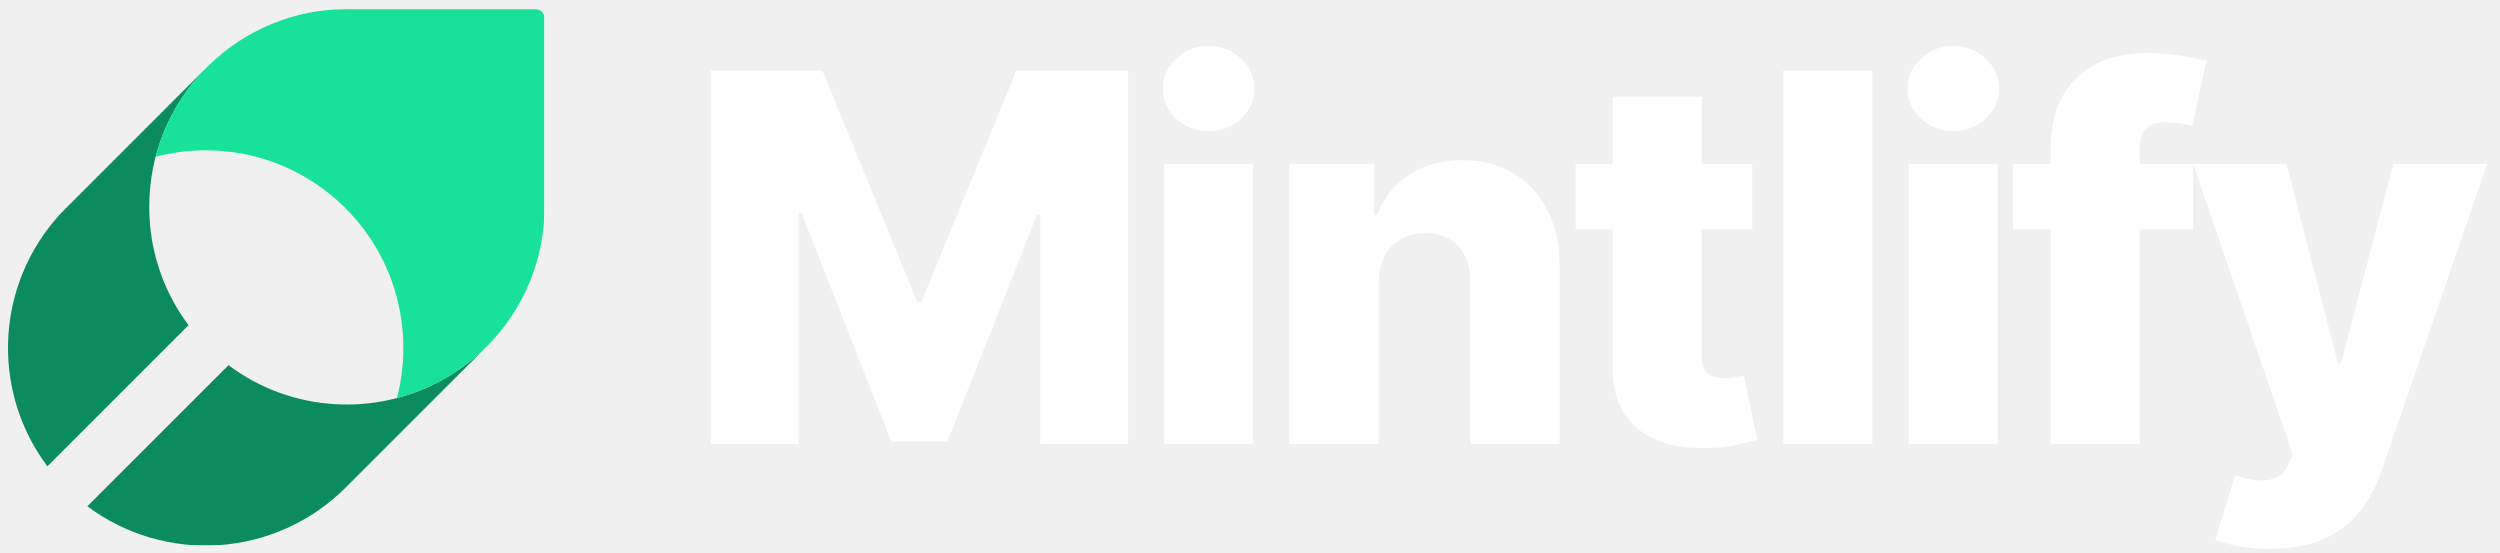
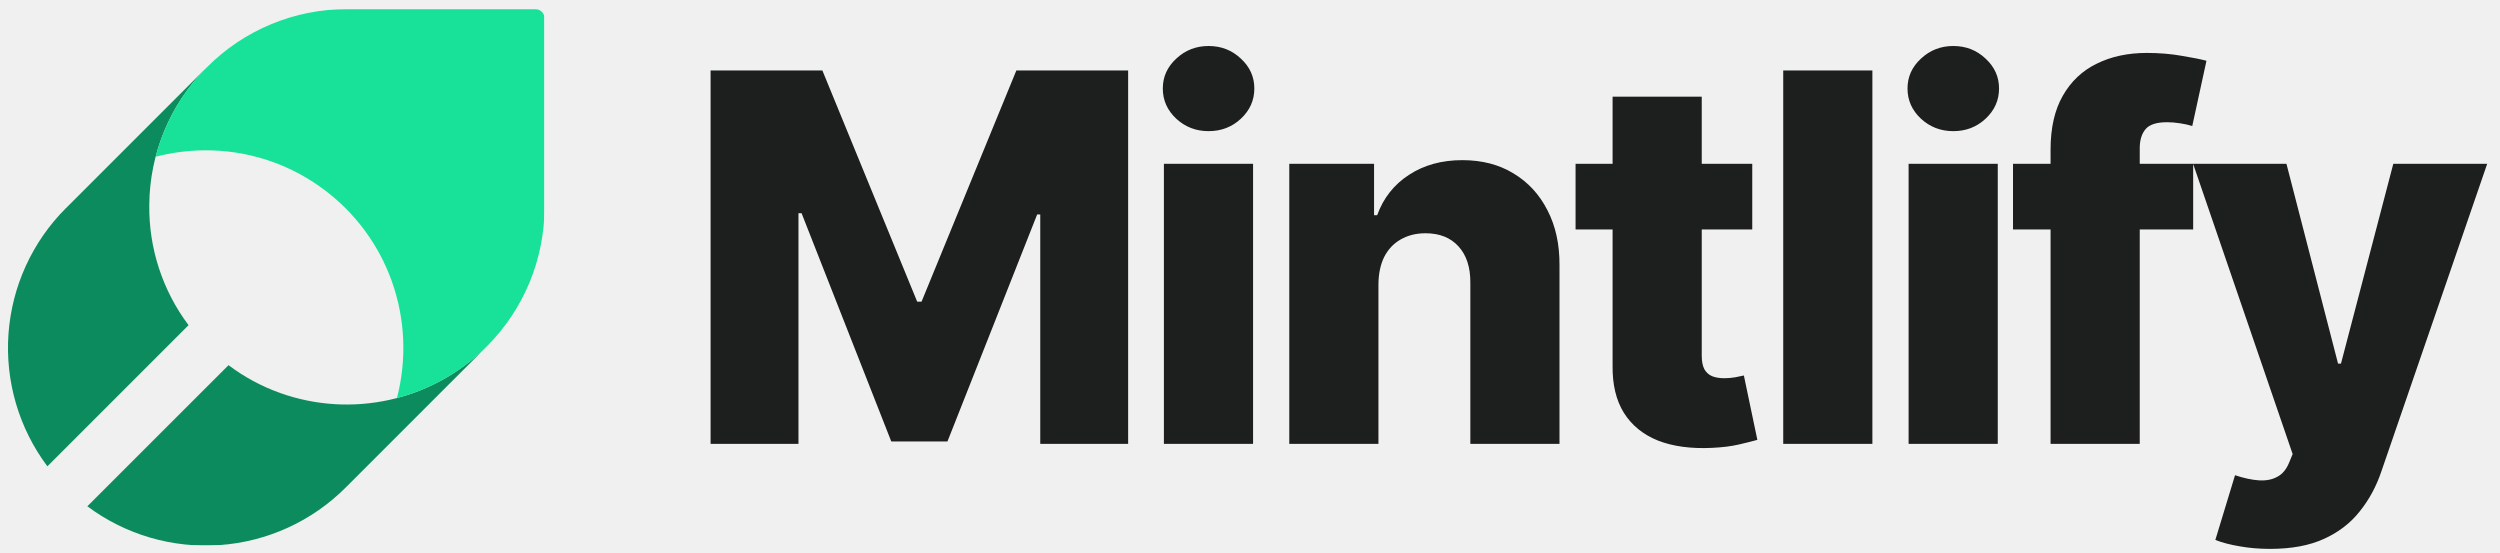
<svg xmlns="http://www.w3.org/2000/svg" width="2191" height="484" viewBox="0 0 2191 484" fill="none">
  <g clip-path="url(#clip0_2098_17)">
    <mask id="mask0_2098_17" style="mask-type:luminance" maskUnits="userSpaceOnUse" x="0" y="0" width="2191" height="484">
      <path d="M2191 0H0V484H2191V0Z" fill="white" />
    </mask>
    <g mask="url(#mask0_2098_17)">
-       <path d="M622.759 61.727H720.718L803.814 264.355H807.649L890.746 61.727H988.704V389H911.68V187.97H908.963L830.341 386.923H781.122L702.5 186.852H699.784V389H622.759V61.727ZM1020.04 389V143.545H1098.19V389H1020.04ZM1059.19 114.941C1048.22 114.941 1038.79 111.319 1030.91 104.075C1023.03 96.724 1019.08 87.882 1019.08 77.548C1019.08 67.32 1023.03 58.585 1030.91 51.34C1038.79 43.989 1048.22 40.314 1059.19 40.314C1070.27 40.314 1079.7 43.989 1087.48 51.34C1095.36 58.585 1099.3 67.32 1099.3 77.548C1099.3 87.882 1095.36 96.724 1087.48 104.075C1079.7 111.319 1070.27 114.941 1059.19 114.941ZM1208.07 249.014V389H1129.92V143.545H1204.23V188.609H1206.95C1212.38 173.588 1221.65 161.816 1234.75 153.293C1247.86 144.664 1263.46 140.349 1281.57 140.349C1298.83 140.349 1313.8 144.238 1326.48 152.015C1339.26 159.685 1349.17 170.445 1356.2 184.295C1363.34 198.038 1366.86 214.124 1366.75 232.555V389H1288.61V247.896C1288.71 234.259 1285.25 223.606 1278.22 215.935C1271.29 208.265 1261.65 204.43 1249.29 204.43C1241.09 204.43 1233.85 206.241 1227.56 209.863C1221.38 213.379 1216.59 218.439 1213.18 225.044C1209.88 231.649 1208.17 239.639 1208.07 249.014ZM1535.68 143.545V201.074H1380.83V143.545H1535.68ZM1413.27 84.739H1491.41V311.816C1491.41 316.61 1492.16 320.499 1493.65 323.482C1495.25 326.358 1497.54 328.435 1500.52 329.714C1503.5 330.886 1507.07 331.472 1511.23 331.472C1514.21 331.472 1517.35 331.205 1520.65 330.673C1524.06 330.033 1526.62 329.501 1528.33 329.075L1540.15 385.484C1536.42 386.55 1531.15 387.881 1524.33 389.479C1517.62 391.077 1509.58 392.089 1500.2 392.516C1481.88 393.368 1466.16 391.237 1453.06 386.124C1440.06 380.903 1430.1 372.807 1423.18 361.834C1416.36 350.861 1413.06 337.065 1413.27 320.445V84.739ZM1640.96 61.727V389H1562.82V61.727H1640.96ZM1672.7 389V143.545H1750.84V389H1672.7ZM1711.85 114.941C1700.88 114.941 1691.45 111.319 1683.57 104.075C1675.68 96.724 1671.74 87.882 1671.74 77.548C1671.74 67.32 1675.68 58.585 1683.57 51.34C1691.45 43.989 1700.88 40.314 1711.85 40.314C1722.93 40.314 1732.36 43.989 1740.14 51.34C1748.02 58.585 1751.96 67.32 1751.96 77.548C1751.96 87.882 1748.02 96.724 1740.14 104.075C1732.36 111.319 1722.93 114.941 1711.85 114.941ZM1922.09 143.545V201.074H1764.2V143.545H1922.09ZM1797.12 389V131.081C1797.12 112.118 1800.69 96.404 1807.83 83.94C1814.97 71.369 1824.88 61.994 1837.55 55.815C1850.23 49.529 1864.88 46.386 1881.5 46.386C1892.37 46.386 1902.59 47.239 1912.18 48.943C1921.88 50.541 1929.07 51.98 1933.75 53.258L1921.29 110.467C1918.41 109.508 1914.9 108.709 1910.74 108.07C1906.69 107.43 1902.86 107.111 1899.24 107.111C1890.07 107.111 1883.79 109.135 1880.38 113.183C1876.97 117.232 1875.27 122.771 1875.27 129.803V389H1797.12ZM1989.46 481.045C1980.09 481.045 1971.24 480.3 1962.93 478.808C1954.63 477.423 1947.49 475.559 1941.52 473.215L1958.78 416.486C1966.45 419.043 1973.38 420.534 1979.55 420.96C1985.84 421.386 1991.22 420.374 1995.69 417.924C2000.28 415.58 2003.79 411.372 2006.24 405.3L2009.28 397.949L1922.03 143.545H2003.84L2049.07 318.688H2051.62L2097.49 143.545H2179.78L2087.26 412.491C2082.79 425.914 2076.45 437.739 2068.24 447.967C2060.15 458.3 2049.65 466.397 2036.76 472.256C2023.98 478.116 2008.21 481.045 1989.46 481.045Z" fill="#FFFFFF" />
+       <path d="M622.759 61.727H720.718L803.814 264.355H807.649L890.746 61.727H988.704V389H911.68V187.97H908.963L830.341 386.923H781.122L702.5 186.852H699.784V389H622.759V61.727ZM1020.04 389V143.545H1098.19V389H1020.04ZM1059.19 114.941C1048.22 114.941 1038.79 111.319 1030.91 104.075C1023.03 96.724 1019.08 87.882 1019.08 77.548C1019.08 67.32 1023.03 58.585 1030.91 51.34C1038.79 43.989 1048.22 40.314 1059.19 40.314C1070.27 40.314 1079.7 43.989 1087.48 51.34C1095.36 58.585 1099.3 67.32 1099.3 77.548C1099.3 87.882 1095.36 96.724 1087.48 104.075C1079.7 111.319 1070.27 114.941 1059.19 114.941ZM1208.07 249.014V389H1129.92V143.545H1204.23V188.609H1206.95C1212.38 173.588 1221.65 161.816 1234.75 153.293C1247.86 144.664 1263.46 140.349 1281.57 140.349C1298.83 140.349 1313.8 144.238 1326.48 152.015C1339.26 159.685 1349.17 170.445 1356.2 184.295C1363.34 198.038 1366.86 214.124 1366.75 232.555V389H1288.61V247.896C1288.71 234.259 1285.25 223.606 1278.22 215.935C1271.29 208.265 1261.65 204.43 1249.29 204.43C1241.09 204.43 1233.85 206.241 1227.56 209.863C1221.38 213.379 1216.59 218.439 1213.18 225.044C1209.88 231.649 1208.17 239.639 1208.07 249.014ZM1535.68 143.545V201.074H1380.83V143.545H1535.68ZM1413.27 84.739H1491.41V311.816C1491.41 316.61 1492.16 320.499 1493.65 323.482C1495.25 326.358 1497.54 328.435 1500.52 329.714C1503.5 330.886 1507.07 331.472 1511.23 331.472C1514.21 331.472 1517.35 331.205 1520.65 330.673C1524.06 330.033 1526.62 329.501 1528.33 329.075L1540.15 385.484C1536.42 386.55 1531.15 387.881 1524.33 389.479C1517.62 391.077 1509.58 392.089 1500.2 392.516C1481.88 393.368 1466.16 391.237 1453.06 386.124C1440.06 380.903 1430.1 372.807 1423.18 361.834C1416.36 350.861 1413.06 337.065 1413.27 320.445V84.739ZM1640.96 61.727V389H1562.82V61.727H1640.96ZM1672.7 389V143.545H1750.84V389H1672.7ZM1711.85 114.941C1700.88 114.941 1691.45 111.319 1683.57 104.075C1675.68 96.724 1671.74 87.882 1671.74 77.548C1671.74 67.32 1675.68 58.585 1683.57 51.34C1691.45 43.989 1700.88 40.314 1711.85 40.314C1722.93 40.314 1732.36 43.989 1740.14 51.34C1748.02 58.585 1751.96 67.32 1751.96 77.548C1751.96 87.882 1748.02 96.724 1740.14 104.075C1732.36 111.319 1722.93 114.941 1711.85 114.941ZM1922.09 143.545V201.074H1764.2V143.545H1922.09ZM1797.12 389V131.081C1797.12 112.118 1800.69 96.404 1807.83 83.94C1814.97 71.369 1824.88 61.994 1837.55 55.815C1850.23 49.529 1864.88 46.386 1881.5 46.386C1892.37 46.386 1902.59 47.239 1912.18 48.943C1921.88 50.541 1929.07 51.98 1933.75 53.258L1921.29 110.467C1918.41 109.508 1914.9 108.709 1910.74 108.07C1906.69 107.43 1902.86 107.111 1899.24 107.111C1890.07 107.111 1883.79 109.135 1880.38 113.183C1876.97 117.232 1875.27 122.771 1875.27 129.803V389H1797.12ZM1989.46 481.045C1980.09 481.045 1971.24 480.3 1962.93 478.808C1954.63 477.423 1947.49 475.559 1941.52 473.215L1958.78 416.486C1966.45 419.043 1973.38 420.534 1979.55 420.96C1985.84 421.386 1991.22 420.374 1995.69 417.924C2000.28 415.58 2003.79 411.372 2006.24 405.3L2009.28 397.949L1922.03 143.545H2003.84L2049.07 318.688H2051.62L2097.49 143.545H2179.78L2087.26 412.491C2082.79 425.914 2076.45 437.739 2068.24 447.967C2060.15 458.3 2049.65 466.397 2036.76 472.256C2023.98 478.116 2008.21 481.045 1989.46 481.045Z" fill="#1D1F1E" />
      <mask id="mask1_2098_17" style="mask-type:luminance" maskUnits="userSpaceOnUse" x="7" y="8" width="470" height="470">
        <path d="M477 8H7V478H477V8Z" fill="white" />
      </mask>
      <g mask="url(#mask1_2098_17)">
        <path d="M130.833 179.492C131.161 134.734 148.911 91.865 180.318 59.975H180.26L59.006 181.228H59.064C58.613 181.584 58.187 181.97 57.791 182.386C28.302 211.836 10.423 250.934 7.436 292.503C4.449 334.072 16.553 375.324 41.527 408.688L163.996 286.219L165.27 285.003C142.444 254.606 130.334 217.502 130.833 179.492Z" fill="#0C8C5E" />
        <path d="M425.257 304.971C402.05 327.714 372.919 343.479 341.185 350.469C309.452 357.458 276.393 355.39 245.778 344.501C229.455 338.707 214.114 330.451 200.286 320.019L199.013 321.292L76.544 443.704C109.922 468.616 151.151 480.682 192.694 477.695C234.237 474.709 273.316 456.87 302.788 427.44L304.003 426.225L425.257 304.971Z" fill="#0C8C5E" />
        <path d="M477.232 181.228V16C477.232 11.582 473.65 8 469.232 8H304.004C281.253 7.977 258.722 12.45 237.705 21.16C216.688 29.871 197.599 42.649 181.534 58.759L180.319 59.974C159.144 81.471 143.995 108.157 136.39 137.357C150.157 133.792 164.305 131.907 178.525 131.743C216.536 131.295 253.63 143.422 284.036 166.238C311.363 186.617 332.045 214.63 343.476 246.746C355.126 279.571 356.658 315.137 347.875 348.842C377.08 341.25 403.769 326.098 425.257 304.913L426.473 303.755C442.59 287.684 455.371 268.586 464.082 247.558C472.793 226.531 477.262 203.989 477.232 181.228Z" fill="#18E299" />
      </g>
    </g>
  </g>
  <defs>
    <clipPath id="clip0_2098_17">
      <rect width="2191" height="484" fill="white" />
    </clipPath>
  </defs>
</svg>
